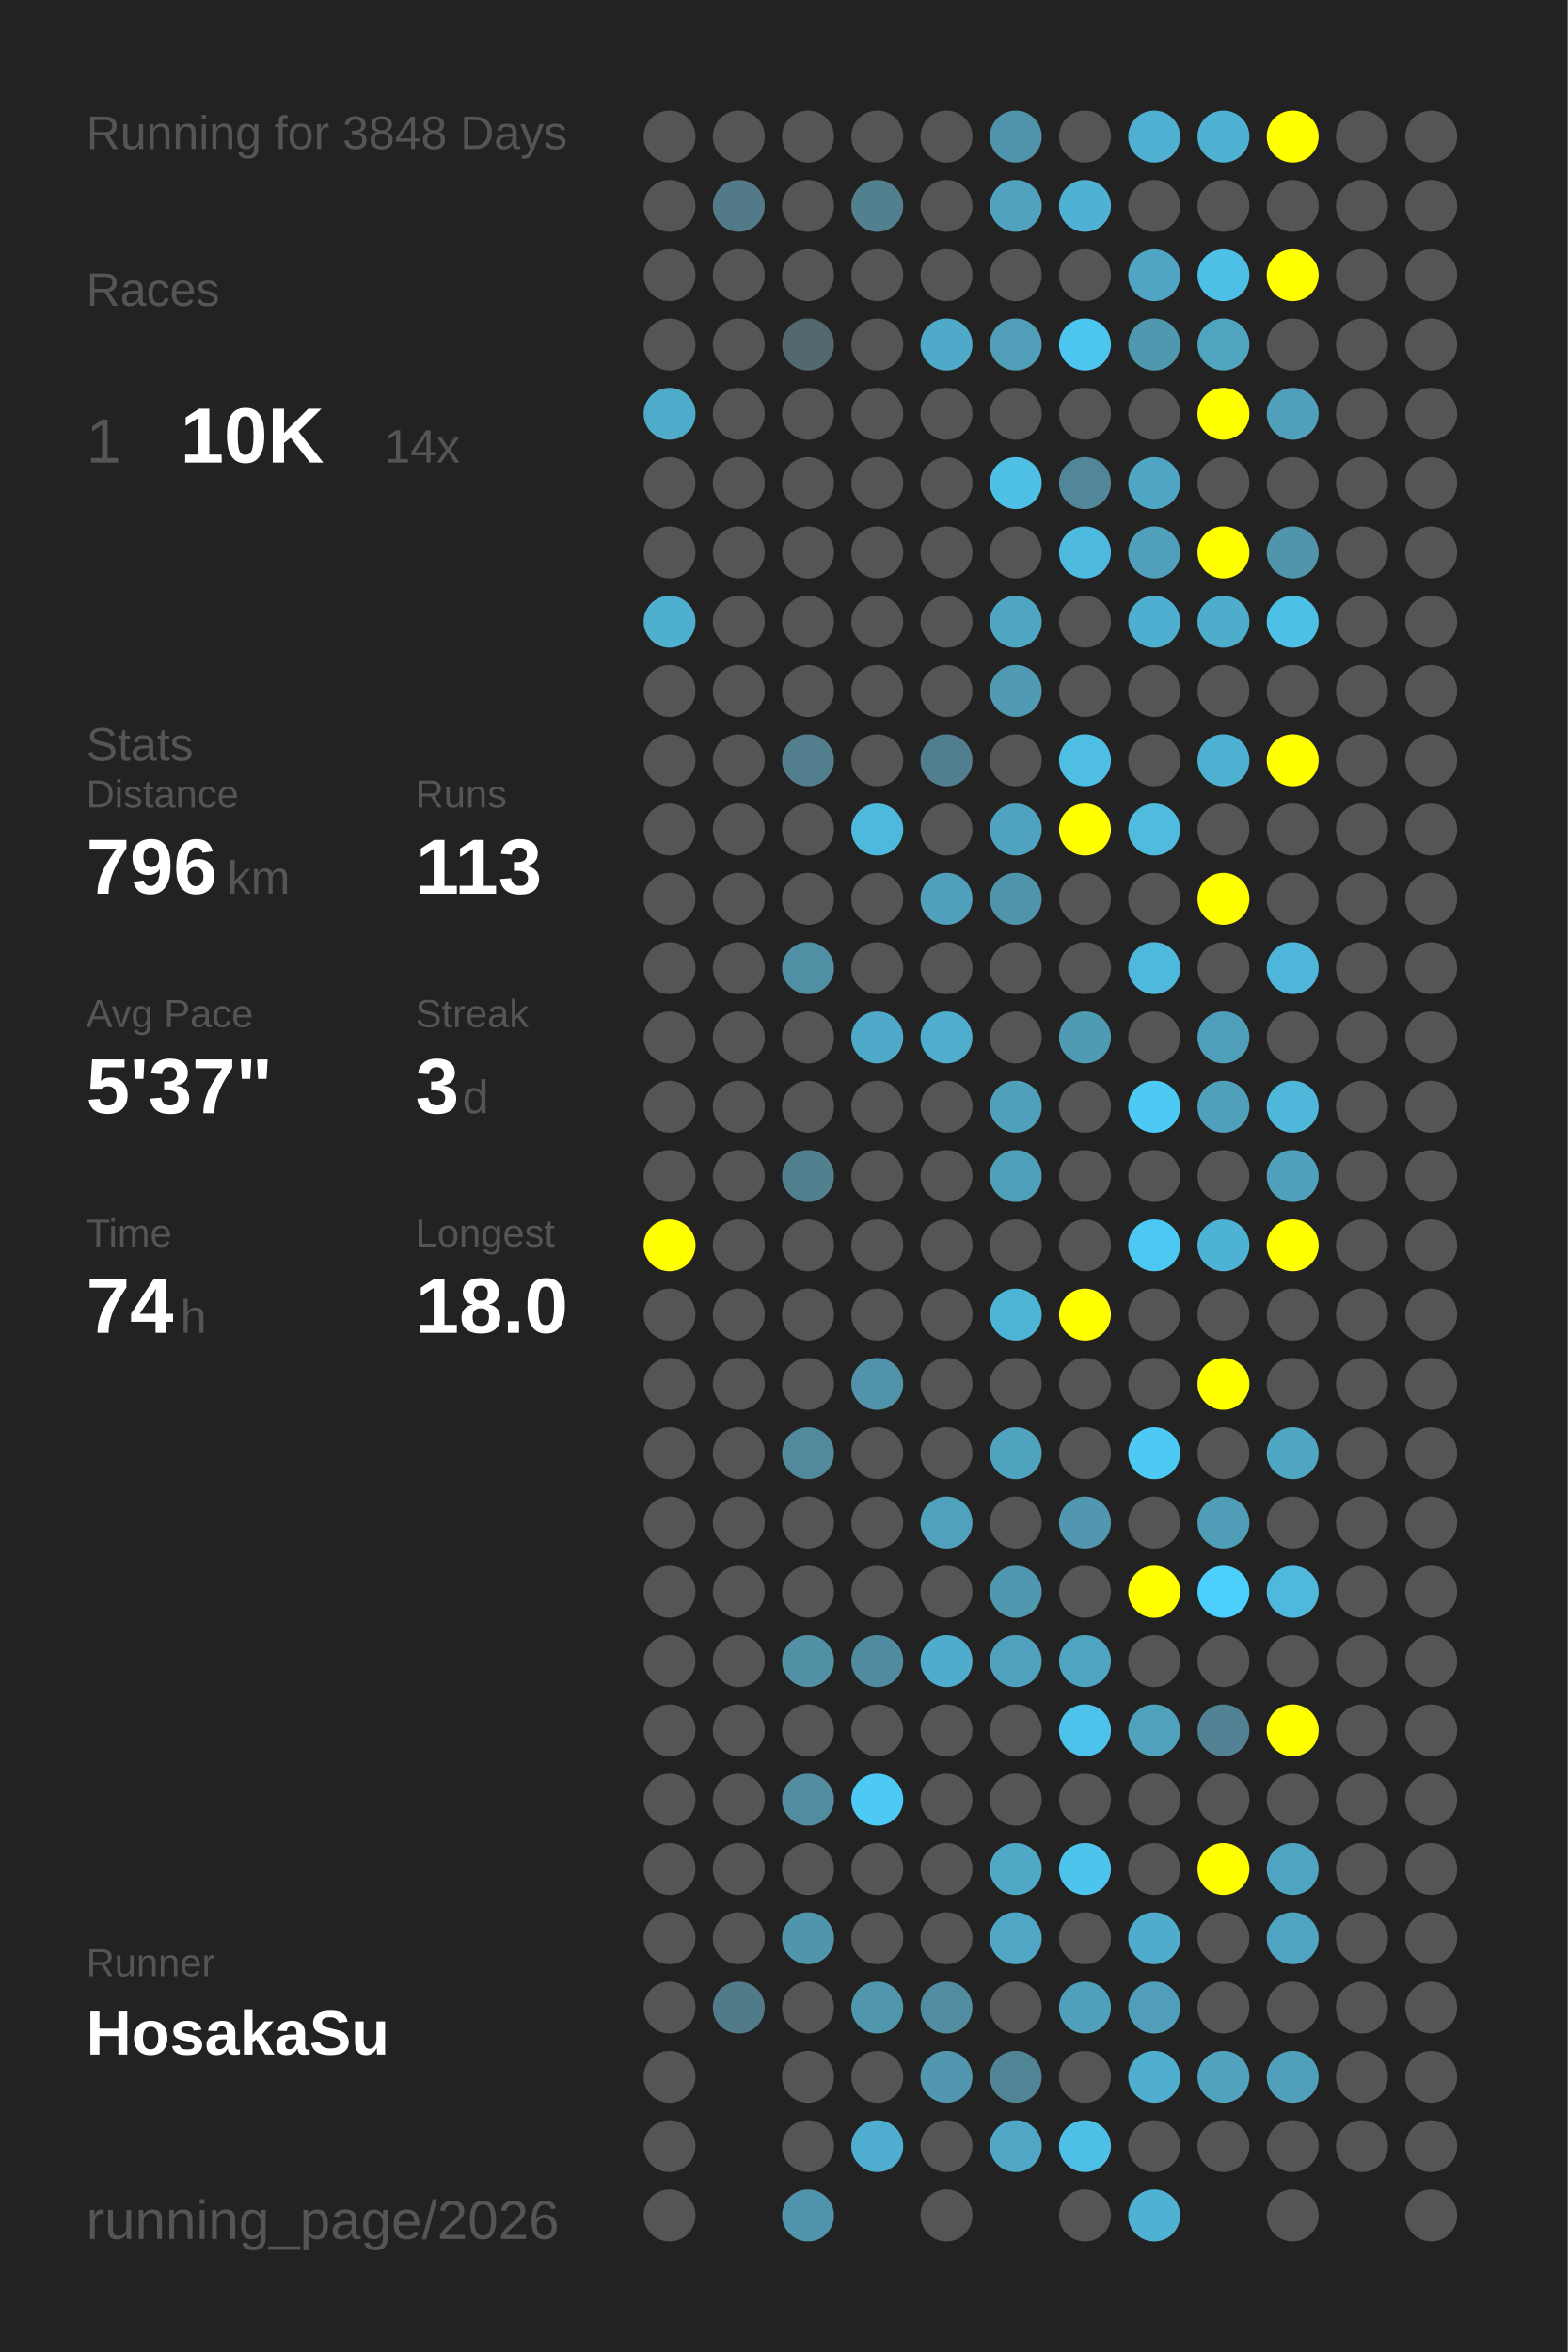
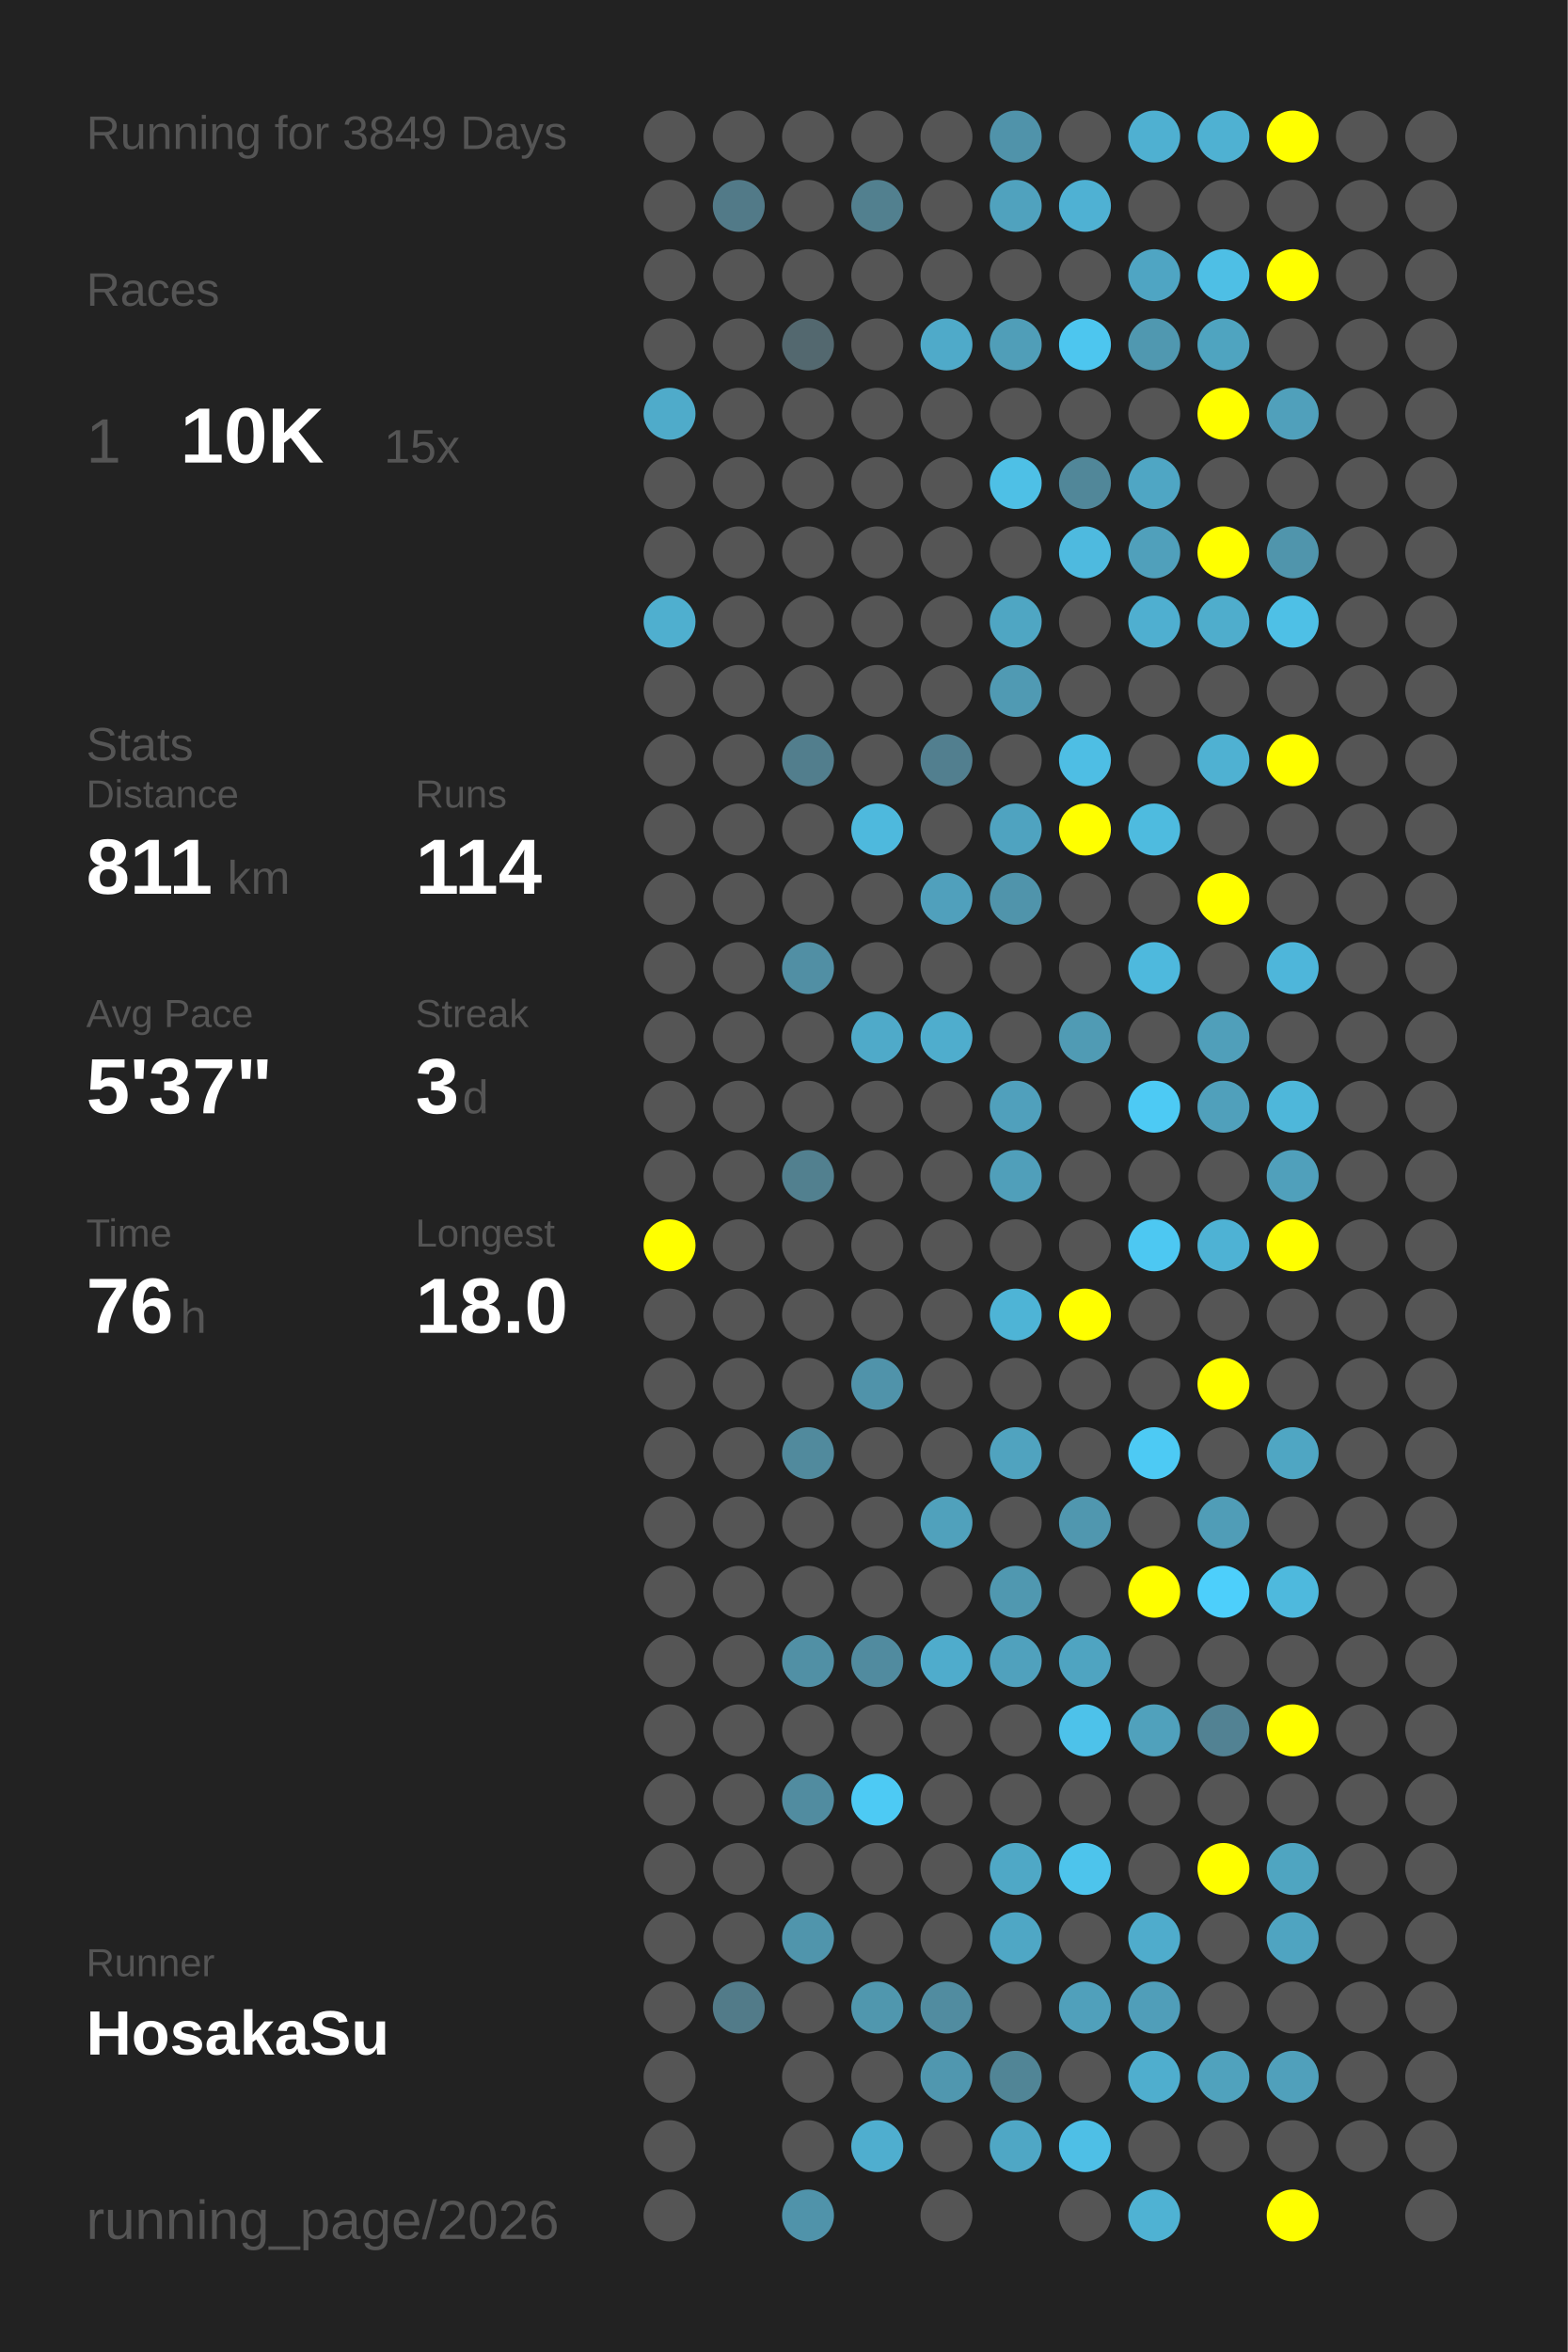
<svg xmlns="http://www.w3.org/2000/svg" baseProfile="full" height="300mm" version="1.1" viewBox="0,0,200,300" width="200mm">
  <defs />
  <rect fill="#222222" height="300" width="200" x="0" y="0" />
-   <text fill="#555555" style="font-size:6px; font-family:Arial;" x="11" y="19">Running for 3848 Days</text>
+   <text fill="#555555" style="font-size:6px; font-family:Arial;" x="11" y="19">Running for 3849 Days</text>
  <text fill="#555555" style="font-size:6px; font-family:Arial;" x="11" y="39">Races</text>
  <text fill="#555555" style="font-size:8px; font-family:Arial;" x="11" y="59">1</text>
  <text fill="#FFFFFF" style="font-size:10px; font-family:Arial; font-weight:bold;" x="23" y="59">10K</text>
-   <text fill="#555555" style="font-size:6px; font-family:Arial;" x="49" y="59">14x</text>
+   <text fill="#555555" style="font-size:6px; font-family:Arial;" x="49" y="59">15x</text>
  <text fill="#555555" style="font-size:6px; font-family:Arial;" x="11" y="97">Stats</text>
  <text fill="#555555" style="font-size:5px; font-family:Arial;" x="11" y="103">Distance</text>
-   <text fill="#FFFFFF" style="font-size:10px; font-family:Arial; font-weight:bold;" x="11" y="114">796</text>
+   <text fill="#FFFFFF" style="font-size:10px; font-family:Arial; font-weight:bold;" x="11" y="114">811</text>
  <text fill="#555555" style="font-size:6px; font-family:Arial;" x="29" y="114">km</text>
  <text fill="#555555" style="font-size:5px; font-family:Arial;" x="53" y="103">Runs</text>
-   <text fill="#FFFFFF" style="font-size:10px; font-family:Arial; font-weight:bold;" x="53" y="114">113</text>
+   <text fill="#FFFFFF" style="font-size:10px; font-family:Arial; font-weight:bold;" x="53" y="114">114</text>
  <text fill="#555555" style="font-size:5px; font-family:Arial;" x="11" y="131">Avg Pace</text>
  <text fill="#FFFFFF" style="font-size:10px; font-family:Arial; font-weight:bold;" x="11" y="142">5'37"</text>
  <text fill="#555555" style="font-size:5px; font-family:Arial;" x="53" y="131">Streak</text>
  <text fill="#FFFFFF" style="font-size:10px; font-family:Arial; font-weight:bold;" x="53" y="142">3</text>
  <text fill="#555555" style="font-size:6px; font-family:Arial;" x="59" y="142">d</text>
  <text fill="#555555" style="font-size:5px; font-family:Arial;" x="11" y="159">Time</text>
-   <text fill="#FFFFFF" style="font-size:10px; font-family:Arial; font-weight:bold;" x="11" y="170">74</text>
+   <text fill="#FFFFFF" style="font-size:10px; font-family:Arial; font-weight:bold;" x="11" y="170">76</text>
  <text fill="#555555" style="font-size:6px; font-family:Arial;" x="23" y="170">h</text>
  <text fill="#555555" style="font-size:5px; font-family:Arial;" x="53" y="159">Longest</text>
  <text fill="#FFFFFF" style="font-size:10px; font-family:Arial; font-weight:bold;" x="53" y="170">18.0</text>
  <text fill="#555555" style="font-size:5px; font-family:Arial;" x="11" y="252.065">Runner</text>
  <text fill="#FFFFFF" style="font-size:8px; font-family:Arial; font-weight:bold;" x="11" y="262.065">HosakaSu</text>
  <text fill="#555555" style="font-size:7px; font-family:Arial;" x="11" y="285.581">running_page/2026</text>
  <circle cx="85.417" cy="17.419" fill="#555555" r="3.312" />
  <circle cx="85.417" cy="26.258" fill="#555555" r="3.312" />
  <circle cx="85.417" cy="35.097" fill="#555555" r="3.312" />
  <circle cx="85.417" cy="43.935" fill="#555555" r="3.312" />
  <circle cx="85.417" cy="52.774" fill="#4fabca" r="3.312" />
  <circle cx="85.417" cy="61.613" fill="#555555" r="3.312" />
  <circle cx="85.417" cy="70.452" fill="#555555" r="3.312" />
  <circle cx="85.417" cy="79.29" fill="#4fafcf" r="3.312" />
  <circle cx="85.417" cy="88.129" fill="#555555" r="3.312" />
  <circle cx="85.417" cy="96.968" fill="#555555" r="3.312" />
  <circle cx="85.417" cy="105.806" fill="#555555" r="3.312" />
  <circle cx="85.417" cy="114.645" fill="#555555" r="3.312" />
  <circle cx="85.417" cy="123.484" fill="#555555" r="3.312" />
  <circle cx="85.417" cy="132.323" fill="#555555" r="3.312" />
  <circle cx="85.417" cy="141.161" fill="#555555" r="3.312" />
  <circle cx="85.417" cy="150" fill="#555555" r="3.312" />
  <circle cx="85.417" cy="158.839" fill="#FFFF00" r="3.312" />
  <circle cx="85.417" cy="167.677" fill="#555555" r="3.312" />
  <circle cx="85.417" cy="176.516" fill="#555555" r="3.312" />
  <circle cx="85.417" cy="185.355" fill="#555555" r="3.312" />
  <circle cx="85.417" cy="194.194" fill="#555555" r="3.312" />
  <circle cx="85.417" cy="203.032" fill="#555555" r="3.312" />
  <circle cx="85.417" cy="211.871" fill="#555555" r="3.312" />
  <circle cx="85.417" cy="220.71" fill="#555555" r="3.312" />
  <circle cx="85.417" cy="229.548" fill="#555555" r="3.312" />
  <circle cx="85.417" cy="238.387" fill="#555555" r="3.312" />
  <circle cx="85.417" cy="247.226" fill="#555555" r="3.312" />
  <circle cx="85.417" cy="256.065" fill="#555555" r="3.312" />
  <circle cx="85.417" cy="264.903" fill="#555555" r="3.312" />
  <circle cx="85.417" cy="273.742" fill="#555555" r="3.312" />
  <circle cx="85.417" cy="282.581" fill="#555555" r="3.312" />
  <circle cx="94.25" cy="17.419" fill="#555555" r="3.312" />
  <circle cx="94.25" cy="26.258" fill="#527a88" r="3.312" />
  <circle cx="94.25" cy="35.097" fill="#555555" r="3.312" />
  <circle cx="94.25" cy="43.935" fill="#555555" r="3.312" />
  <circle cx="94.25" cy="52.774" fill="#555555" r="3.312" />
  <circle cx="94.25" cy="61.613" fill="#555555" r="3.312" />
  <circle cx="94.25" cy="70.452" fill="#555555" r="3.312" />
  <circle cx="94.25" cy="79.29" fill="#555555" r="3.312" />
  <circle cx="94.25" cy="88.129" fill="#555555" r="3.312" />
  <circle cx="94.25" cy="96.968" fill="#555555" r="3.312" />
  <circle cx="94.25" cy="105.806" fill="#555555" r="3.312" />
  <circle cx="94.25" cy="114.645" fill="#555555" r="3.312" />
  <circle cx="94.25" cy="123.484" fill="#555555" r="3.312" />
  <circle cx="94.25" cy="132.323" fill="#555555" r="3.312" />
  <circle cx="94.25" cy="141.161" fill="#555555" r="3.312" />
  <circle cx="94.25" cy="150" fill="#555555" r="3.312" />
  <circle cx="94.25" cy="158.839" fill="#555555" r="3.312" />
  <circle cx="94.25" cy="167.677" fill="#555555" r="3.312" />
  <circle cx="94.25" cy="176.516" fill="#555555" r="3.312" />
  <circle cx="94.25" cy="185.355" fill="#555555" r="3.312" />
  <circle cx="94.25" cy="194.194" fill="#555555" r="3.312" />
  <circle cx="94.25" cy="203.032" fill="#555555" r="3.312" />
  <circle cx="94.25" cy="211.871" fill="#555555" r="3.312" />
  <circle cx="94.25" cy="220.71" fill="#555555" r="3.312" />
  <circle cx="94.25" cy="229.548" fill="#555555" r="3.312" />
  <circle cx="94.25" cy="238.387" fill="#555555" r="3.312" />
  <circle cx="94.25" cy="247.226" fill="#555555" r="3.312" />
  <circle cx="94.25" cy="256.065" fill="#527b89" r="3.312" />
  <circle cx="103.083" cy="17.419" fill="#555555" r="3.312" />
  <circle cx="103.083" cy="26.258" fill="#555555" r="3.312" />
  <circle cx="103.083" cy="35.097" fill="#555555" r="3.312" />
  <circle cx="103.083" cy="43.935" fill="#53686f" r="3.312" />
  <circle cx="103.083" cy="52.774" fill="#555555" r="3.312" />
  <circle cx="103.083" cy="61.613" fill="#555555" r="3.312" />
  <circle cx="103.083" cy="70.452" fill="#555555" r="3.312" />
  <circle cx="103.083" cy="79.29" fill="#555555" r="3.312" />
  <circle cx="103.083" cy="88.129" fill="#555555" r="3.312" />
  <circle cx="103.083" cy="96.968" fill="#527e8d" r="3.312" />
  <circle cx="103.083" cy="105.806" fill="#555555" r="3.312" />
  <circle cx="103.083" cy="114.645" fill="#555555" r="3.312" />
  <circle cx="103.083" cy="123.484" fill="#518fa4" r="3.312" />
  <circle cx="103.083" cy="132.323" fill="#555555" r="3.312" />
  <circle cx="103.083" cy="141.161" fill="#555555" r="3.312" />
  <circle cx="103.083" cy="150" fill="#52808f" r="3.312" />
  <circle cx="103.083" cy="158.839" fill="#555555" r="3.312" />
  <circle cx="103.083" cy="167.677" fill="#555555" r="3.312" />
  <circle cx="103.083" cy="176.516" fill="#555555" r="3.312" />
  <circle cx="103.083" cy="185.355" fill="#518a9d" r="3.312" />
  <circle cx="103.083" cy="194.194" fill="#555555" r="3.312" />
  <circle cx="103.083" cy="203.032" fill="#555555" r="3.312" />
  <circle cx="103.083" cy="211.871" fill="#5190a5" r="3.312" />
  <circle cx="103.083" cy="220.71" fill="#555555" r="3.312" />
  <circle cx="103.083" cy="229.548" fill="#518ca0" r="3.312" />
  <circle cx="103.083" cy="238.387" fill="#555555" r="3.312" />
  <circle cx="103.083" cy="247.226" fill="#5095ac" r="3.312" />
  <circle cx="103.083" cy="256.065" fill="#555555" r="3.312" />
  <circle cx="103.083" cy="264.903" fill="#555555" r="3.312" />
  <circle cx="103.083" cy="273.742" fill="#555555" r="3.312" />
  <circle cx="103.083" cy="282.581" fill="#5093aa" r="3.312" />
  <circle cx="111.917" cy="17.419" fill="#555555" r="3.312" />
  <circle cx="111.917" cy="26.258" fill="#52808f" r="3.312" />
  <circle cx="111.917" cy="35.097" fill="#555555" r="3.312" />
  <circle cx="111.917" cy="43.935" fill="#555555" r="3.312" />
  <circle cx="111.917" cy="52.774" fill="#555555" r="3.312" />
  <circle cx="111.917" cy="61.613" fill="#555555" r="3.312" />
  <circle cx="111.917" cy="70.452" fill="#555555" r="3.312" />
  <circle cx="111.917" cy="79.29" fill="#555555" r="3.312" />
  <circle cx="111.917" cy="88.129" fill="#555555" r="3.312" />
  <circle cx="111.917" cy="96.968" fill="#555555" r="3.312" />
  <circle cx="111.917" cy="105.806" fill="#4eb9dd" r="3.312" />
  <circle cx="111.917" cy="114.645" fill="#555555" r="3.312" />
  <circle cx="111.917" cy="123.484" fill="#555555" r="3.312" />
  <circle cx="111.917" cy="132.323" fill="#4faac9" r="3.312" />
  <circle cx="111.917" cy="141.161" fill="#555555" r="3.312" />
  <circle cx="111.917" cy="150" fill="#555555" r="3.312" />
  <circle cx="111.917" cy="158.839" fill="#555555" r="3.312" />
  <circle cx="111.917" cy="167.677" fill="#555555" r="3.312" />
  <circle cx="111.917" cy="176.516" fill="#5093aa" r="3.312" />
  <circle cx="111.917" cy="185.355" fill="#555555" r="3.312" />
  <circle cx="111.917" cy="194.194" fill="#555555" r="3.312" />
  <circle cx="111.917" cy="203.032" fill="#555555" r="3.312" />
  <circle cx="111.917" cy="211.871" fill="#518b9f" r="3.312" />
  <circle cx="111.917" cy="220.71" fill="#555555" r="3.312" />
  <circle cx="111.917" cy="229.548" fill="#4dcaf4" r="3.312" />
  <circle cx="111.917" cy="238.387" fill="#555555" r="3.312" />
  <circle cx="111.917" cy="247.226" fill="#555555" r="3.312" />
  <circle cx="111.917" cy="256.065" fill="#5097ae" r="3.312" />
  <circle cx="111.917" cy="264.903" fill="#555555" r="3.312" />
  <circle cx="111.917" cy="273.742" fill="#4faecf" r="3.312" />
  <circle cx="120.75" cy="17.419" fill="#555555" r="3.312" />
  <circle cx="120.75" cy="26.258" fill="#555555" r="3.312" />
  <circle cx="120.75" cy="35.097" fill="#555555" r="3.312" />
  <circle cx="120.75" cy="43.935" fill="#4faac9" r="3.312" />
  <circle cx="120.75" cy="52.774" fill="#555555" r="3.312" />
  <circle cx="120.75" cy="61.613" fill="#555555" r="3.312" />
  <circle cx="120.75" cy="70.452" fill="#555555" r="3.312" />
  <circle cx="120.75" cy="79.29" fill="#555555" r="3.312" />
  <circle cx="120.75" cy="88.129" fill="#555555" r="3.312" />
  <circle cx="120.75" cy="96.968" fill="#527f8f" r="3.312" />
  <circle cx="120.75" cy="105.806" fill="#555555" r="3.312" />
  <circle cx="120.75" cy="114.645" fill="#50a0bc" r="3.312" />
  <circle cx="120.75" cy="123.484" fill="#555555" r="3.312" />
  <circle cx="120.75" cy="132.323" fill="#4fadcd" r="3.312" />
  <circle cx="120.75" cy="141.161" fill="#555555" r="3.312" />
  <circle cx="120.75" cy="150" fill="#555555" r="3.312" />
  <circle cx="120.75" cy="158.839" fill="#555555" r="3.312" />
  <circle cx="120.75" cy="167.677" fill="#555555" r="3.312" />
  <circle cx="120.75" cy="176.516" fill="#555555" r="3.312" />
  <circle cx="120.75" cy="185.355" fill="#555555" r="3.312" />
  <circle cx="120.75" cy="194.194" fill="#50a1bc" r="3.312" />
  <circle cx="120.75" cy="203.032" fill="#555555" r="3.312" />
  <circle cx="120.75" cy="211.871" fill="#4faccc" r="3.312" />
  <circle cx="120.75" cy="220.71" fill="#555555" r="3.312" />
  <circle cx="120.75" cy="229.548" fill="#555555" r="3.312" />
  <circle cx="120.75" cy="238.387" fill="#555555" r="3.312" />
  <circle cx="120.75" cy="247.226" fill="#555555" r="3.312" />
  <circle cx="120.75" cy="256.065" fill="#518ca0" r="3.312" />
  <circle cx="120.75" cy="264.903" fill="#5097af" r="3.312" />
  <circle cx="120.75" cy="273.742" fill="#555555" r="3.312" />
  <circle cx="120.75" cy="282.581" fill="#555555" r="3.312" />
  <circle cx="129.583" cy="17.419" fill="#5093aa" r="3.312" />
  <circle cx="129.583" cy="26.258" fill="#50a2be" r="3.312" />
  <circle cx="129.583" cy="35.097" fill="#555555" r="3.312" />
  <circle cx="129.583" cy="43.935" fill="#509eb8" r="3.312" />
  <circle cx="129.583" cy="52.774" fill="#555555" r="3.312" />
  <circle cx="129.583" cy="61.613" fill="#4ec0e6" r="3.312" />
  <circle cx="129.583" cy="70.452" fill="#555555" r="3.312" />
  <circle cx="129.583" cy="79.29" fill="#4fa6c3" r="3.312" />
  <circle cx="129.583" cy="88.129" fill="#509ab3" r="3.312" />
  <circle cx="129.583" cy="96.968" fill="#555555" r="3.312" />
  <circle cx="129.583" cy="105.806" fill="#4fa3c0" r="3.312" />
  <circle cx="129.583" cy="114.645" fill="#5094ab" r="3.312" />
  <circle cx="129.583" cy="123.484" fill="#555555" r="3.312" />
  <circle cx="129.583" cy="132.323" fill="#555555" r="3.312" />
  <circle cx="129.583" cy="141.161" fill="#50a0bc" r="3.312" />
  <circle cx="129.583" cy="150" fill="#509fba" r="3.312" />
  <circle cx="129.583" cy="158.839" fill="#555555" r="3.312" />
  <circle cx="129.583" cy="167.677" fill="#4eb4d6" r="3.312" />
  <circle cx="129.583" cy="176.516" fill="#555555" r="3.312" />
  <circle cx="129.583" cy="185.355" fill="#50a3bf" r="3.312" />
  <circle cx="129.583" cy="194.194" fill="#555555" r="3.312" />
  <circle cx="129.583" cy="203.032" fill="#5098b0" r="3.312" />
  <circle cx="129.583" cy="211.871" fill="#50a1bd" r="3.312" />
  <circle cx="129.583" cy="220.71" fill="#555555" r="3.312" />
  <circle cx="129.583" cy="229.548" fill="#555555" r="3.312" />
  <circle cx="129.583" cy="238.387" fill="#4fa8c6" r="3.312" />
  <circle cx="129.583" cy="247.226" fill="#4fa7c5" r="3.312" />
  <circle cx="129.583" cy="256.065" fill="#555555" r="3.312" />
  <circle cx="129.583" cy="264.903" fill="#518596" r="3.312" />
  <circle cx="129.583" cy="273.742" fill="#4fa7c5" r="3.312" />
  <circle cx="138.417" cy="17.419" fill="#555555" r="3.312" />
  <circle cx="138.417" cy="26.258" fill="#4fb1d3" r="3.312" />
  <circle cx="138.417" cy="35.097" fill="#555555" r="3.312" />
  <circle cx="138.417" cy="43.935" fill="#4dc6ef" r="3.312" />
  <circle cx="138.417" cy="52.774" fill="#555555" r="3.312" />
  <circle cx="138.417" cy="61.613" fill="#518799" r="3.312" />
  <circle cx="138.417" cy="70.452" fill="#4ebadf" r="3.312" />
  <circle cx="138.417" cy="79.29" fill="#555555" r="3.312" />
  <circle cx="138.417" cy="88.129" fill="#555555" r="3.312" />
  <circle cx="138.417" cy="96.968" fill="#4ebee4" r="3.312" />
  <circle cx="138.417" cy="105.806" fill="#FFFF00" r="3.312" />
  <circle cx="138.417" cy="114.645" fill="#555555" r="3.312" />
  <circle cx="138.417" cy="123.484" fill="#555555" r="3.312" />
  <circle cx="138.417" cy="132.323" fill="#509bb4" r="3.312" />
  <circle cx="138.417" cy="141.161" fill="#555555" r="3.312" />
  <circle cx="138.417" cy="150" fill="#555555" r="3.312" />
  <circle cx="138.417" cy="158.839" fill="#555555" r="3.312" />
  <circle cx="138.417" cy="167.677" fill="#FFFF00" r="3.312" />
  <circle cx="138.417" cy="176.516" fill="#555555" r="3.312" />
  <circle cx="138.417" cy="185.355" fill="#555555" r="3.312" />
  <circle cx="138.417" cy="194.194" fill="#5097af" r="3.312" />
  <circle cx="138.417" cy="203.032" fill="#555555" r="3.312" />
  <circle cx="138.417" cy="211.871" fill="#4fa4c1" r="3.312" />
  <circle cx="138.417" cy="220.71" fill="#4dc2ea" r="3.312" />
  <circle cx="138.417" cy="229.548" fill="#555555" r="3.312" />
  <circle cx="138.417" cy="238.387" fill="#4dc4ec" r="3.312" />
  <circle cx="138.417" cy="247.226" fill="#555555" r="3.312" />
  <circle cx="138.417" cy="256.065" fill="#50a0bb" r="3.312" />
  <circle cx="138.417" cy="264.903" fill="#555555" r="3.312" />
  <circle cx="138.417" cy="273.742" fill="#4ebfe6" r="3.312" />
  <circle cx="138.417" cy="282.581" fill="#555555" r="3.312" />
  <circle cx="147.25" cy="17.419" fill="#4fb0d1" r="3.312" />
  <circle cx="147.25" cy="26.258" fill="#555555" r="3.312" />
  <circle cx="147.25" cy="35.097" fill="#4fa5c3" r="3.312" />
  <circle cx="147.25" cy="43.935" fill="#5098b0" r="3.312" />
  <circle cx="147.25" cy="52.774" fill="#555555" r="3.312" />
  <circle cx="147.25" cy="61.613" fill="#4fa6c4" r="3.312" />
  <circle cx="147.25" cy="70.452" fill="#50a0bb" r="3.312" />
  <circle cx="147.25" cy="79.29" fill="#4fafd0" r="3.312" />
  <circle cx="147.25" cy="88.129" fill="#555555" r="3.312" />
  <circle cx="147.25" cy="96.968" fill="#555555" r="3.312" />
  <circle cx="147.25" cy="105.806" fill="#4ebbdf" r="3.312" />
  <circle cx="147.25" cy="114.645" fill="#555555" r="3.312" />
  <circle cx="147.25" cy="123.484" fill="#4eb9dd" r="3.312" />
  <circle cx="147.25" cy="132.323" fill="#555555" r="3.312" />
  <circle cx="147.25" cy="141.161" fill="#4dcaf4" r="3.312" />
  <circle cx="147.25" cy="150" fill="#555555" r="3.312" />
  <circle cx="147.25" cy="158.839" fill="#4dc8f2" r="3.312" />
  <circle cx="147.25" cy="167.677" fill="#555555" r="3.312" />
  <circle cx="147.25" cy="176.516" fill="#555555" r="3.312" />
  <circle cx="147.25" cy="185.355" fill="#4dcaf4" r="3.312" />
  <circle cx="147.25" cy="194.194" fill="#555555" r="3.312" />
  <circle cx="147.25" cy="203.032" fill="#FFFF00" r="3.312" />
  <circle cx="147.25" cy="211.871" fill="#555555" r="3.312" />
  <circle cx="147.25" cy="220.71" fill="#50a1bc" r="3.312" />
  <circle cx="147.25" cy="229.548" fill="#555555" r="3.312" />
  <circle cx="147.25" cy="238.387" fill="#555555" r="3.312" />
  <circle cx="147.25" cy="247.226" fill="#4faccc" r="3.312" />
  <circle cx="147.25" cy="256.065" fill="#509eb9" r="3.312" />
  <circle cx="147.25" cy="264.903" fill="#4faece" r="3.312" />
  <circle cx="147.25" cy="273.742" fill="#555555" r="3.312" />
  <circle cx="147.25" cy="282.581" fill="#4fb2d3" r="3.312" />
  <circle cx="156.083" cy="17.419" fill="#4fb1d2" r="3.312" />
  <circle cx="156.083" cy="26.258" fill="#555555" r="3.312" />
  <circle cx="156.083" cy="35.097" fill="#4ebfe5" r="3.312" />
  <circle cx="156.083" cy="43.935" fill="#4fa4c0" r="3.312" />
  <circle cx="156.083" cy="52.774" fill="#FFFF00" r="3.312" />
  <circle cx="156.083" cy="61.613" fill="#555555" r="3.312" />
  <circle cx="156.083" cy="70.452" fill="#FFFF00" r="3.312" />
  <circle cx="156.083" cy="79.29" fill="#4fadcc" r="3.312" />
  <circle cx="156.083" cy="88.129" fill="#555555" r="3.312" />
  <circle cx="156.083" cy="96.968" fill="#4fb1d2" r="3.312" />
  <circle cx="156.083" cy="105.806" fill="#555555" r="3.312" />
  <circle cx="156.083" cy="114.645" fill="#FFFF00" r="3.312" />
  <circle cx="156.083" cy="123.484" fill="#555555" r="3.312" />
  <circle cx="156.083" cy="132.323" fill="#509fba" r="3.312" />
  <circle cx="156.083" cy="141.161" fill="#50a0bb" r="3.312" />
  <circle cx="156.083" cy="150" fill="#555555" r="3.312" />
  <circle cx="156.083" cy="158.839" fill="#4eb2d4" r="3.312" />
  <circle cx="156.083" cy="167.677" fill="#555555" r="3.312" />
  <circle cx="156.083" cy="176.516" fill="#FFFF00" r="3.312" />
  <circle cx="156.083" cy="185.355" fill="#555555" r="3.312" />
  <circle cx="156.083" cy="194.194" fill="#509db7" r="3.312" />
  <circle cx="156.083" cy="203.032" fill="#4dcffb" r="3.312" />
  <circle cx="156.083" cy="211.871" fill="#555555" r="3.312" />
  <circle cx="156.083" cy="220.71" fill="#528293" r="3.312" />
  <circle cx="156.083" cy="229.548" fill="#555555" r="3.312" />
  <circle cx="156.083" cy="238.387" fill="#FFFF00" r="3.312" />
  <circle cx="156.083" cy="247.226" fill="#555555" r="3.312" />
  <circle cx="156.083" cy="256.065" fill="#555555" r="3.312" />
  <circle cx="156.083" cy="264.903" fill="#50a2bd" r="3.312" />
  <circle cx="156.083" cy="273.742" fill="#555555" r="3.312" />
  <circle cx="164.917" cy="17.419" fill="#FFFF00" r="3.312" />
  <circle cx="164.917" cy="26.258" fill="#555555" r="3.312" />
  <circle cx="164.917" cy="35.097" fill="#FFFF00" r="3.312" />
  <circle cx="164.917" cy="43.935" fill="#555555" r="3.312" />
  <circle cx="164.917" cy="52.774" fill="#50a0bb" r="3.312" />
  <circle cx="164.917" cy="61.613" fill="#555555" r="3.312" />
  <circle cx="164.917" cy="70.452" fill="#5095ac" r="3.312" />
  <circle cx="164.917" cy="79.29" fill="#4ec0e6" r="3.312" />
  <circle cx="164.917" cy="88.129" fill="#555555" r="3.312" />
  <circle cx="164.917" cy="96.968" fill="#FFFF00" r="3.312" />
  <circle cx="164.917" cy="105.806" fill="#555555" r="3.312" />
  <circle cx="164.917" cy="114.645" fill="#555555" r="3.312" />
  <circle cx="164.917" cy="123.484" fill="#4eb6da" r="3.312" />
  <circle cx="164.917" cy="132.323" fill="#555555" r="3.312" />
  <circle cx="164.917" cy="141.161" fill="#4eb7da" r="3.312" />
  <circle cx="164.917" cy="150" fill="#50a0bb" r="3.312" />
  <circle cx="164.917" cy="158.839" fill="#FFFF00" r="3.312" />
  <circle cx="164.917" cy="167.677" fill="#555555" r="3.312" />
  <circle cx="164.917" cy="176.516" fill="#555555" r="3.312" />
  <circle cx="164.917" cy="185.355" fill="#4fa6c3" r="3.312" />
  <circle cx="164.917" cy="194.194" fill="#555555" r="3.312" />
  <circle cx="164.917" cy="203.032" fill="#4eb9dd" r="3.312" />
  <circle cx="164.917" cy="211.871" fill="#555555" r="3.312" />
  <circle cx="164.917" cy="220.71" fill="#FFFF00" r="3.312" />
  <circle cx="164.917" cy="229.548" fill="#555555" r="3.312" />
  <circle cx="164.917" cy="238.387" fill="#4fa5c1" r="3.312" />
  <circle cx="164.917" cy="247.226" fill="#4fa4c1" r="3.312" />
  <circle cx="164.917" cy="256.065" fill="#555555" r="3.312" />
  <circle cx="164.917" cy="264.903" fill="#50a0bb" r="3.312" />
  <circle cx="164.917" cy="273.742" fill="#555555" r="3.312" />
-   <circle cx="164.917" cy="282.581" fill="#555555" r="3.312" />
+   <circle cx="164.917" cy="282.581" fill="#FFFF00" r="3.312" />
  <circle cx="173.75" cy="17.419" fill="#555555" r="3.312" />
  <circle cx="173.75" cy="26.258" fill="#555555" r="3.312" />
  <circle cx="173.75" cy="35.097" fill="#555555" r="3.312" />
  <circle cx="173.75" cy="43.935" fill="#555555" r="3.312" />
  <circle cx="173.75" cy="52.774" fill="#555555" r="3.312" />
  <circle cx="173.75" cy="61.613" fill="#555555" r="3.312" />
  <circle cx="173.75" cy="70.452" fill="#555555" r="3.312" />
  <circle cx="173.75" cy="79.29" fill="#555555" r="3.312" />
  <circle cx="173.75" cy="88.129" fill="#555555" r="3.312" />
  <circle cx="173.75" cy="96.968" fill="#555555" r="3.312" />
  <circle cx="173.75" cy="105.806" fill="#555555" r="3.312" />
  <circle cx="173.75" cy="114.645" fill="#555555" r="3.312" />
  <circle cx="173.75" cy="123.484" fill="#555555" r="3.312" />
  <circle cx="173.75" cy="132.323" fill="#555555" r="3.312" />
  <circle cx="173.75" cy="141.161" fill="#555555" r="3.312" />
  <circle cx="173.75" cy="150" fill="#555555" r="3.312" />
  <circle cx="173.75" cy="158.839" fill="#555555" r="3.312" />
  <circle cx="173.75" cy="167.677" fill="#555555" r="3.312" />
  <circle cx="173.75" cy="176.516" fill="#555555" r="3.312" />
  <circle cx="173.75" cy="185.355" fill="#555555" r="3.312" />
  <circle cx="173.75" cy="194.194" fill="#555555" r="3.312" />
  <circle cx="173.75" cy="203.032" fill="#555555" r="3.312" />
  <circle cx="173.75" cy="211.871" fill="#555555" r="3.312" />
  <circle cx="173.75" cy="220.71" fill="#555555" r="3.312" />
  <circle cx="173.75" cy="229.548" fill="#555555" r="3.312" />
  <circle cx="173.75" cy="238.387" fill="#555555" r="3.312" />
  <circle cx="173.75" cy="247.226" fill="#555555" r="3.312" />
  <circle cx="173.75" cy="256.065" fill="#555555" r="3.312" />
  <circle cx="173.75" cy="264.903" fill="#555555" r="3.312" />
  <circle cx="173.75" cy="273.742" fill="#555555" r="3.312" />
  <circle cx="182.583" cy="17.419" fill="#555555" r="3.312" />
  <circle cx="182.583" cy="26.258" fill="#555555" r="3.312" />
  <circle cx="182.583" cy="35.097" fill="#555555" r="3.312" />
  <circle cx="182.583" cy="43.935" fill="#555555" r="3.312" />
  <circle cx="182.583" cy="52.774" fill="#555555" r="3.312" />
  <circle cx="182.583" cy="61.613" fill="#555555" r="3.312" />
  <circle cx="182.583" cy="70.452" fill="#555555" r="3.312" />
  <circle cx="182.583" cy="79.29" fill="#555555" r="3.312" />
  <circle cx="182.583" cy="88.129" fill="#555555" r="3.312" />
  <circle cx="182.583" cy="96.968" fill="#555555" r="3.312" />
  <circle cx="182.583" cy="105.806" fill="#555555" r="3.312" />
  <circle cx="182.583" cy="114.645" fill="#555555" r="3.312" />
  <circle cx="182.583" cy="123.484" fill="#555555" r="3.312" />
  <circle cx="182.583" cy="132.323" fill="#555555" r="3.312" />
  <circle cx="182.583" cy="141.161" fill="#555555" r="3.312" />
  <circle cx="182.583" cy="150" fill="#555555" r="3.312" />
  <circle cx="182.583" cy="158.839" fill="#555555" r="3.312" />
  <circle cx="182.583" cy="167.677" fill="#555555" r="3.312" />
  <circle cx="182.583" cy="176.516" fill="#555555" r="3.312" />
  <circle cx="182.583" cy="185.355" fill="#555555" r="3.312" />
  <circle cx="182.583" cy="194.194" fill="#555555" r="3.312" />
  <circle cx="182.583" cy="203.032" fill="#555555" r="3.312" />
  <circle cx="182.583" cy="211.871" fill="#555555" r="3.312" />
  <circle cx="182.583" cy="220.71" fill="#555555" r="3.312" />
  <circle cx="182.583" cy="229.548" fill="#555555" r="3.312" />
  <circle cx="182.583" cy="238.387" fill="#555555" r="3.312" />
  <circle cx="182.583" cy="247.226" fill="#555555" r="3.312" />
  <circle cx="182.583" cy="256.065" fill="#555555" r="3.312" />
  <circle cx="182.583" cy="264.903" fill="#555555" r="3.312" />
  <circle cx="182.583" cy="273.742" fill="#555555" r="3.312" />
  <circle cx="182.583" cy="282.581" fill="#555555" r="3.312" />
</svg>
